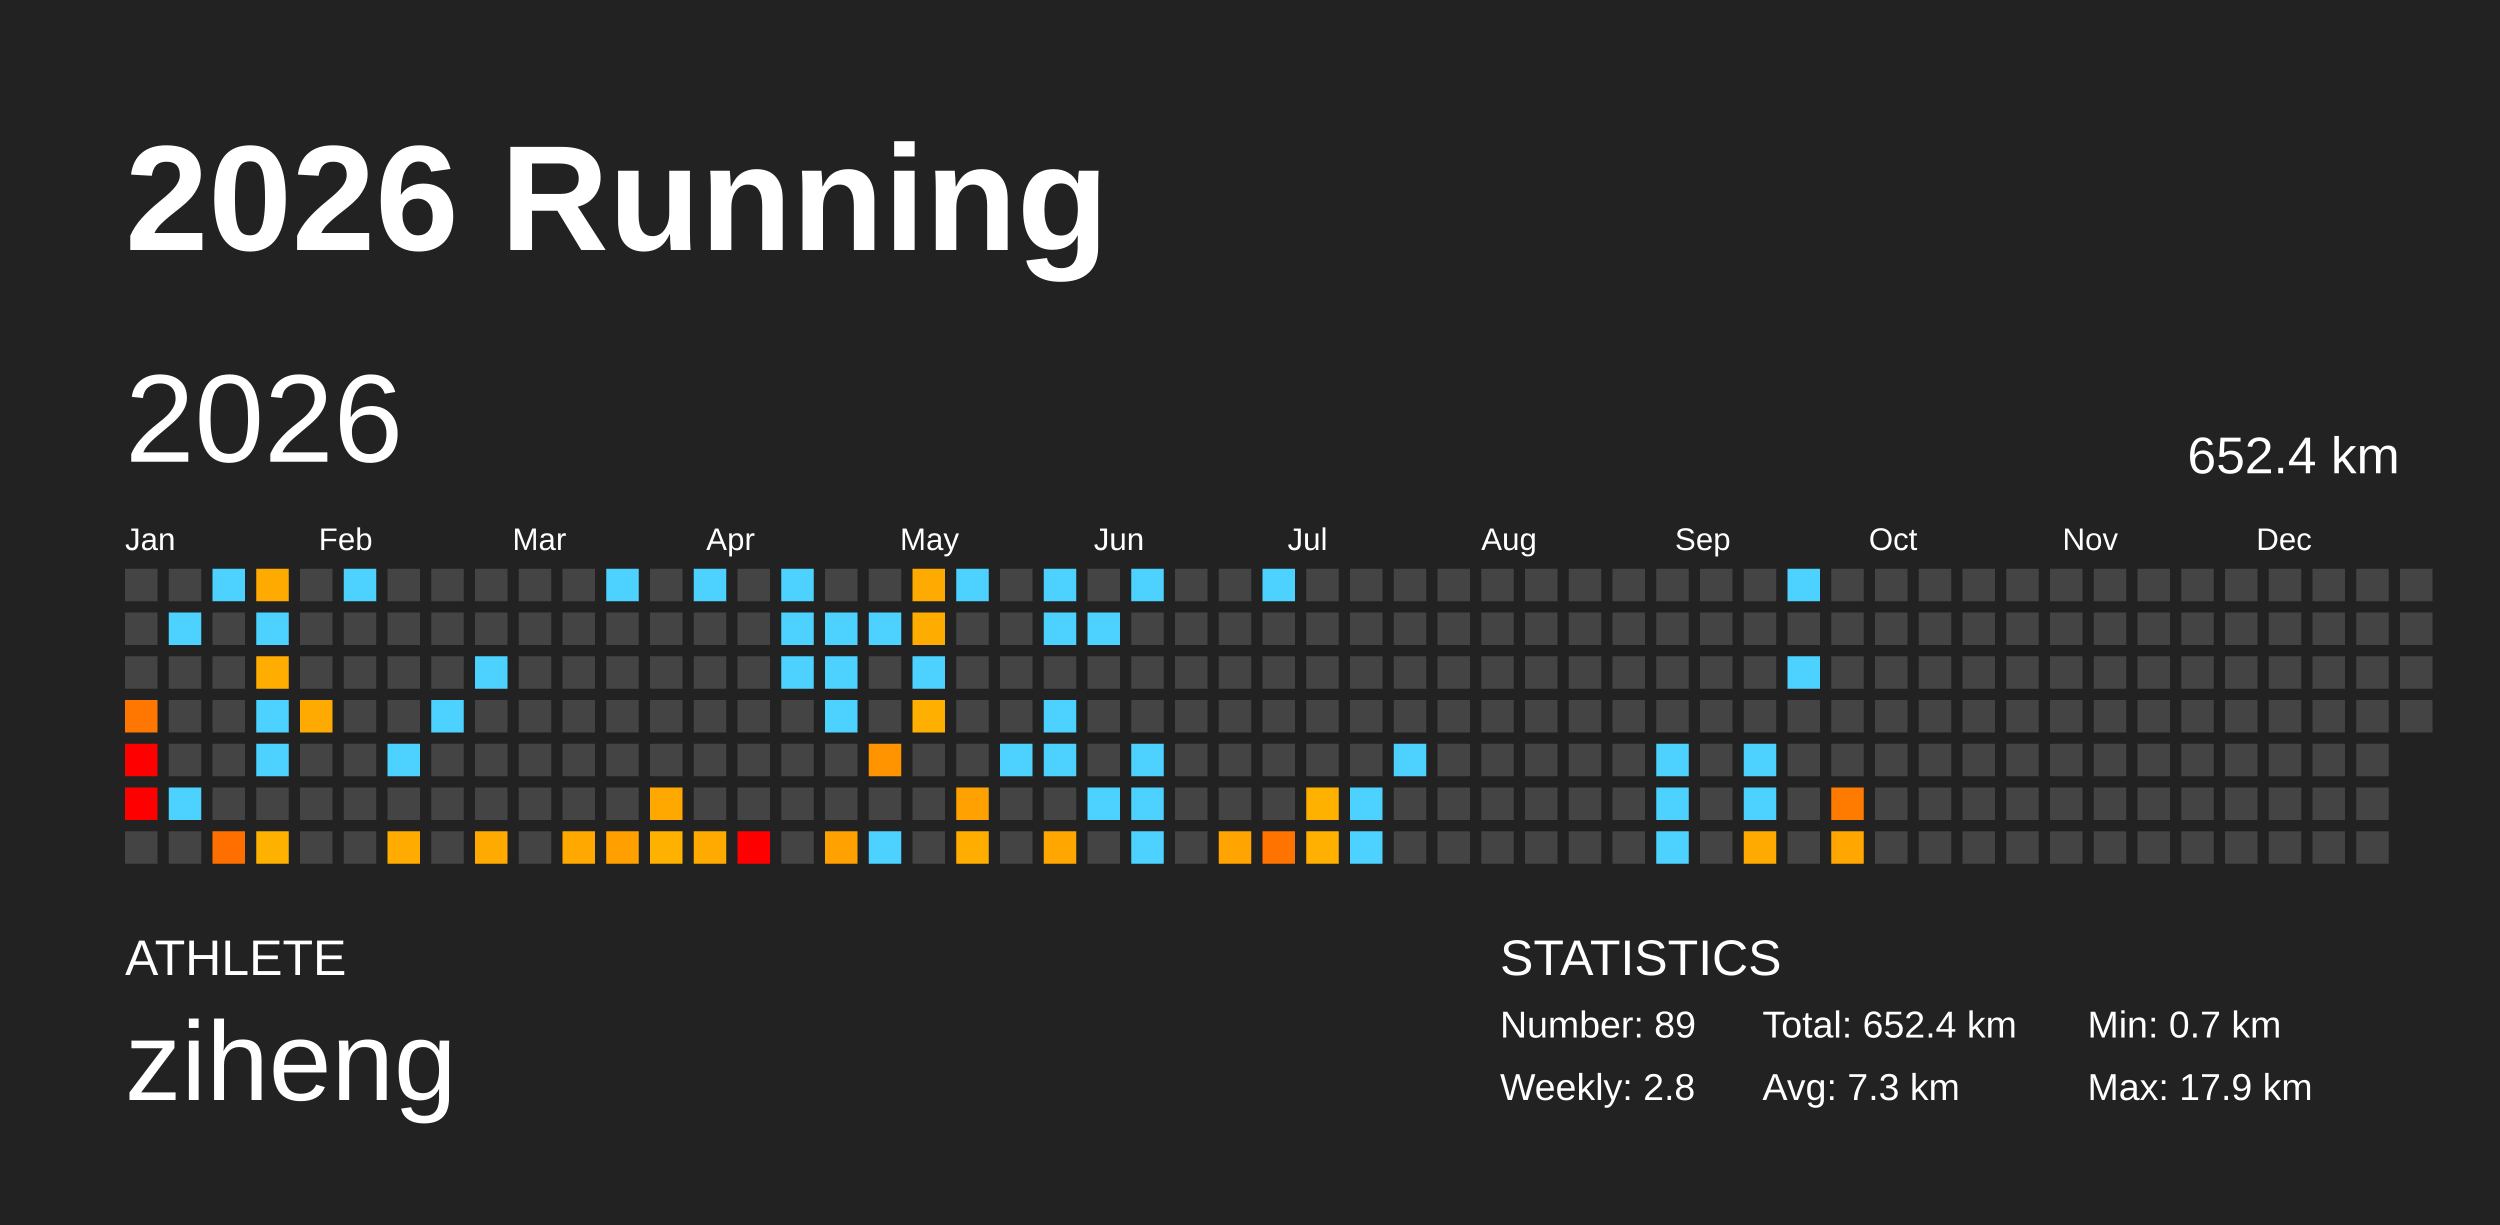
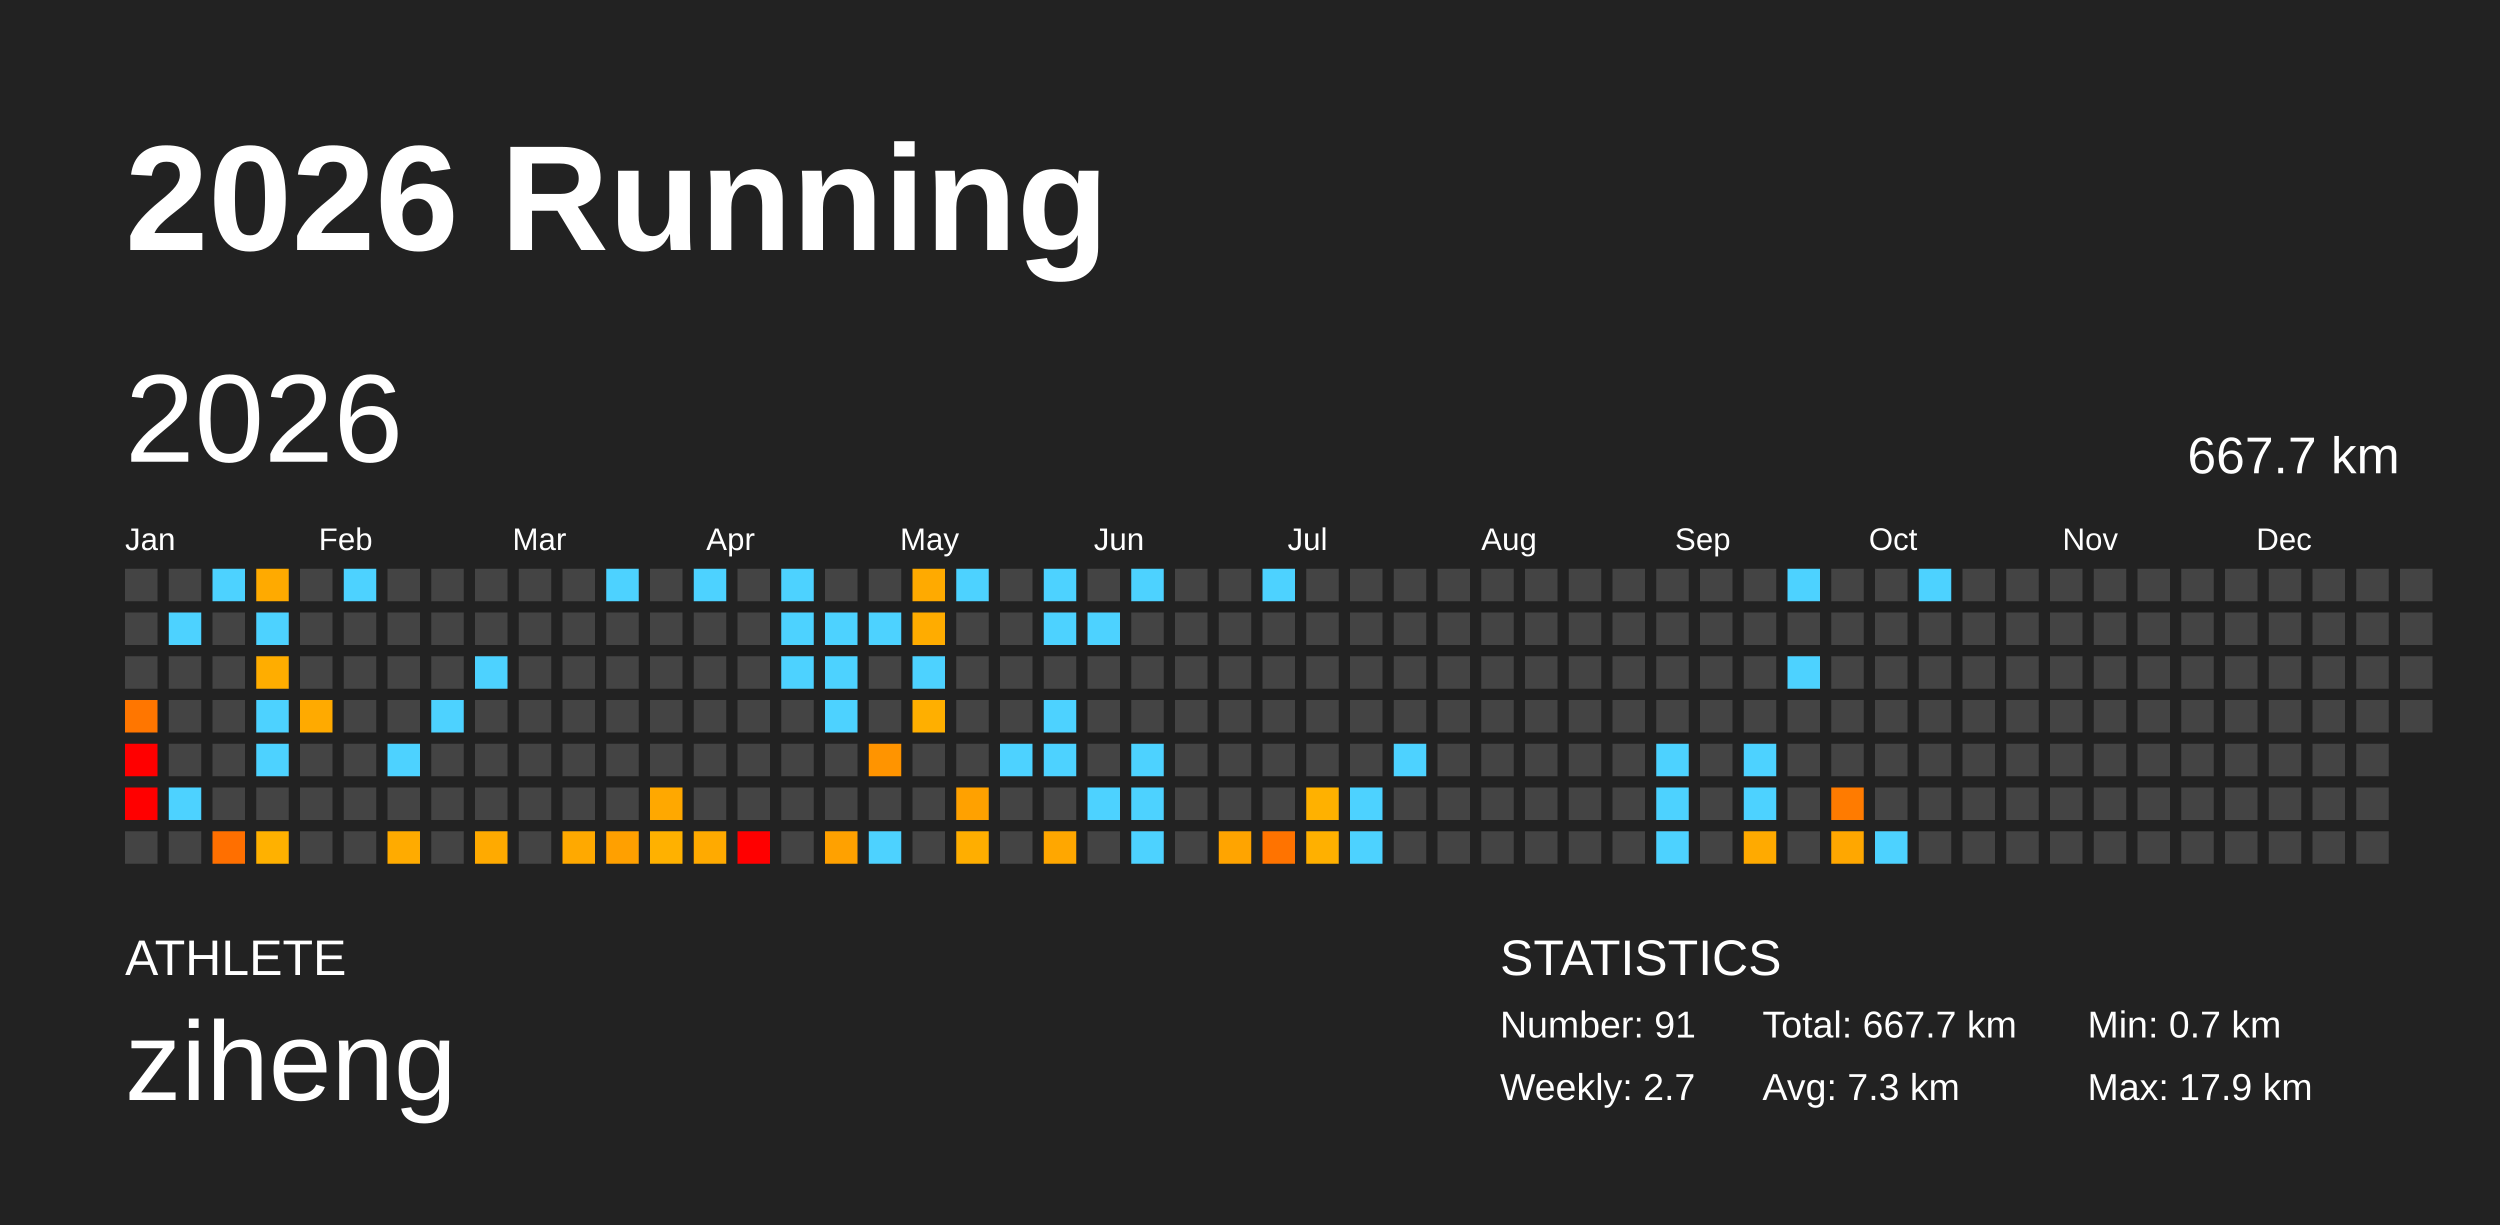
<svg xmlns="http://www.w3.org/2000/svg" baseProfile="full" height="98mm" version="1.1" viewBox="0,0,200,98" width="200mm">
  <defs />
  <rect fill="#222222" height="98" width="200" x="0" y="0" />
  <text fill="#FFFFFF" style="font-size:12px; font-family:Arial; font-weight:bold;" x="10" y="20">2026 Running</text>
  <text fill="#FFFFFF" style="font-size:4px; font-family:Arial" x="10" y="78">ATHLETE</text>
  <text fill="#FFFFFF" style="font-size:9px; font-family:Arial" x="10" y="88">ziheng</text>
  <text fill="#FFFFFF" style="font-size:4px; font-family:Arial" x="120" y="78">STATISTICS</text>
-   <text fill="#FFFFFF" style="font-size:3px; font-family:Arial" x="120" y="83">Number: 89</text>
-   <text fill="#FFFFFF" style="font-size:3px; font-family:Arial" x="120" y="88">Weekly: 2.8</text>
-   <text fill="#FFFFFF" style="font-size:3px; font-family:Arial" x="141" y="83">Total: 652.4 km</text>
+   <text fill="#FFFFFF" style="font-size:3px; font-family:Arial" x="120" y="83">Number: 91</text>
+   <text fill="#FFFFFF" style="font-size:3px; font-family:Arial" x="120" y="88">Weekly: 2.7</text>
+   <text fill="#FFFFFF" style="font-size:3px; font-family:Arial" x="141" y="83">Total: 667.7 km</text>
  <text fill="#FFFFFF" style="font-size:3px; font-family:Arial" x="141" y="88">Avg: 7.3 km</text>
  <text fill="#FFFFFF" style="font-size:3px; font-family:Arial" x="167" y="83">Min: 0.7 km</text>
  <text fill="#FFFFFF" style="font-size:3px; font-family:Arial" x="167" y="88">Max: 17.9 km</text>
  <text dominant-baseline="hanging" fill="#FFFFFF" style="font-size:10.0px; font-family:Arial;" x="10" y="30">2026</text>
-   <text dominant-baseline="hanging" fill="#FFFFFF" style="font-size:4.125px; font-family:Arial;" x="175" y="35">652.4 km</text>
+   <text dominant-baseline="hanging" fill="#FFFFFF" style="font-size:4.125px; font-family:Arial;" x="175" y="35">667.7 km</text>
  <text fill="#FFFFFF" style="font-size:2.5px; font-family:Arial" x="10.0" y="44">Jan</text>
  <text fill="#FFFFFF" style="font-size:2.5px; font-family:Arial" x="25.5" y="44">Feb</text>
  <text fill="#FFFFFF" style="font-size:2.5px; font-family:Arial" x="41.0" y="44">Mar</text>
  <text fill="#FFFFFF" style="font-size:2.5px; font-family:Arial" x="56.5" y="44">Apr</text>
  <text fill="#FFFFFF" style="font-size:2.5px; font-family:Arial" x="72.0" y="44">May</text>
  <text fill="#FFFFFF" style="font-size:2.5px; font-family:Arial" x="87.5" y="44">Jun</text>
  <text fill="#FFFFFF" style="font-size:2.5px; font-family:Arial" x="103.0" y="44">Jul</text>
  <text fill="#FFFFFF" style="font-size:2.5px; font-family:Arial" x="118.5" y="44">Aug</text>
  <text fill="#FFFFFF" style="font-size:2.5px; font-family:Arial" x="134.0" y="44">Sep</text>
  <text fill="#FFFFFF" style="font-size:2.5px; font-family:Arial" x="149.5" y="44">Oct</text>
  <text fill="#FFFFFF" style="font-size:2.5px; font-family:Arial" x="165.0" y="44">Nov</text>
  <text fill="#FFFFFF" style="font-size:2.5px; font-family:Arial" x="180.5" y="44">Dec</text>
  <rect fill="#444444" height="2.6" width="2.6" x="10.0" y="45.5" />
  <rect fill="#444444" height="2.6" width="2.6" x="10.0" y="49.0" />
  <rect fill="#444444" height="2.6" width="2.6" x="10.0" y="52.5" />
  <rect fill="#ff7600" height="2.6" width="2.6" x="10.0" y="56.0" />
  <rect fill="red" height="2.6" width="2.6" x="10.0" y="59.5" />
  <rect fill="red" height="2.6" width="2.6" x="10.0" y="63.0" />
  <rect fill="#444444" height="2.6" width="2.6" x="10.0" y="66.5" />
  <rect fill="#444444" height="2.6" width="2.6" x="13.5" y="45.5" />
  <rect fill="#4dd2ff" height="2.6" width="2.6" x="13.5" y="49.0" />
  <rect fill="#444444" height="2.6" width="2.6" x="13.5" y="52.5" />
  <rect fill="#444444" height="2.6" width="2.6" x="13.5" y="56.0" />
  <rect fill="#444444" height="2.6" width="2.6" x="13.5" y="59.5" />
  <rect fill="#4dd2ff" height="2.6" width="2.6" x="13.5" y="63.0" />
  <rect fill="#444444" height="2.6" width="2.6" x="13.5" y="66.5" />
  <rect fill="#4dd2ff" height="2.6" width="2.6" x="17.0" y="45.5" />
  <rect fill="#444444" height="2.6" width="2.6" x="17.0" y="49.0" />
  <rect fill="#444444" height="2.6" width="2.6" x="17.0" y="52.5" />
  <rect fill="#444444" height="2.6" width="2.6" x="17.0" y="56.0" />
  <rect fill="#444444" height="2.6" width="2.6" x="17.0" y="59.5" />
  <rect fill="#444444" height="2.6" width="2.6" x="17.0" y="63.0" />
  <rect fill="#ff6f00" height="2.6" width="2.6" x="17.0" y="66.5" />
  <rect fill="#ffaa00" height="2.6" width="2.6" x="20.5" y="45.5" />
  <rect fill="#4dd2ff" height="2.6" width="2.6" x="20.5" y="49.0" />
  <rect fill="#ffad00" height="2.6" width="2.6" x="20.5" y="52.5" />
  <rect fill="#4dd2ff" height="2.6" width="2.6" x="20.5" y="56.0" />
  <rect fill="#4dd2ff" height="2.6" width="2.6" x="20.5" y="59.5" />
  <rect fill="#444444" height="2.6" width="2.6" x="20.5" y="63.0" />
  <rect fill="#ffb100" height="2.6" width="2.6" x="20.5" y="66.5" />
  <rect fill="#444444" height="2.6" width="2.6" x="24.0" y="45.5" />
  <rect fill="#444444" height="2.6" width="2.6" x="24.0" y="49.0" />
  <rect fill="#444444" height="2.6" width="2.6" x="24.0" y="52.5" />
  <rect fill="#ffaa00" height="2.6" width="2.6" x="24.0" y="56.0" />
  <rect fill="#444444" height="2.6" width="2.6" x="24.0" y="59.5" />
  <rect fill="#444444" height="2.6" width="2.6" x="24.0" y="63.0" />
  <rect fill="#444444" height="2.6" width="2.6" x="24.0" y="66.5" />
  <rect fill="#4dd2ff" height="2.6" width="2.6" x="27.5" y="45.5" />
  <rect fill="#444444" height="2.6" width="2.6" x="27.5" y="49.0" />
  <rect fill="#444444" height="2.6" width="2.6" x="27.5" y="52.5" />
  <rect fill="#444444" height="2.6" width="2.6" x="27.5" y="56.0" />
  <rect fill="#444444" height="2.6" width="2.6" x="27.5" y="59.5" />
  <rect fill="#444444" height="2.6" width="2.6" x="27.5" y="63.0" />
  <rect fill="#444444" height="2.6" width="2.6" x="27.5" y="66.5" />
  <rect fill="#444444" height="2.6" width="2.6" x="31.0" y="45.5" />
  <rect fill="#444444" height="2.6" width="2.6" x="31.0" y="49.0" />
  <rect fill="#444444" height="2.6" width="2.6" x="31.0" y="52.5" />
  <rect fill="#444444" height="2.6" width="2.6" x="31.0" y="56.0" />
  <rect fill="#4dd2ff" height="2.6" width="2.6" x="31.0" y="59.5" />
  <rect fill="#444444" height="2.6" width="2.6" x="31.0" y="63.0" />
  <rect fill="#ffab00" height="2.6" width="2.6" x="31.0" y="66.5" />
  <rect fill="#444444" height="2.6" width="2.6" x="34.5" y="45.5" />
  <rect fill="#444444" height="2.6" width="2.6" x="34.5" y="49.0" />
  <rect fill="#444444" height="2.6" width="2.6" x="34.5" y="52.5" />
  <rect fill="#4dd2ff" height="2.6" width="2.6" x="34.5" y="56.0" />
  <rect fill="#444444" height="2.6" width="2.6" x="34.5" y="59.5" />
  <rect fill="#444444" height="2.6" width="2.6" x="34.5" y="63.0" />
  <rect fill="#444444" height="2.6" width="2.6" x="34.5" y="66.5" />
  <rect fill="#444444" height="2.6" width="2.6" x="38.0" y="45.5" />
  <rect fill="#444444" height="2.6" width="2.6" x="38.0" y="49.0" />
  <rect fill="#4dd2ff" height="2.6" width="2.6" x="38.0" y="52.5" />
  <rect fill="#444444" height="2.6" width="2.6" x="38.0" y="56.0" />
  <rect fill="#444444" height="2.6" width="2.6" x="38.0" y="59.5" />
  <rect fill="#444444" height="2.6" width="2.6" x="38.0" y="63.0" />
  <rect fill="#ffaa00" height="2.6" width="2.6" x="38.0" y="66.5" />
  <rect fill="#444444" height="2.6" width="2.6" x="41.5" y="45.5" />
  <rect fill="#444444" height="2.6" width="2.6" x="41.5" y="49.0" />
  <rect fill="#444444" height="2.6" width="2.6" x="41.5" y="52.5" />
  <rect fill="#444444" height="2.6" width="2.6" x="41.5" y="56.0" />
  <rect fill="#444444" height="2.6" width="2.6" x="41.5" y="59.5" />
  <rect fill="#444444" height="2.6" width="2.6" x="41.5" y="63.0" />
  <rect fill="#444444" height="2.6" width="2.6" x="41.5" y="66.5" />
  <rect fill="#444444" height="2.6" width="2.6" x="45.0" y="45.5" />
  <rect fill="#444444" height="2.6" width="2.6" x="45.0" y="49.0" />
  <rect fill="#444444" height="2.6" width="2.6" x="45.0" y="52.5" />
  <rect fill="#444444" height="2.6" width="2.6" x="45.0" y="56.0" />
  <rect fill="#444444" height="2.6" width="2.6" x="45.0" y="59.5" />
  <rect fill="#444444" height="2.6" width="2.6" x="45.0" y="63.0" />
  <rect fill="#ffa900" height="2.6" width="2.6" x="45.0" y="66.5" />
  <rect fill="#4dd2ff" height="2.6" width="2.6" x="48.5" y="45.5" />
  <rect fill="#444444" height="2.6" width="2.6" x="48.5" y="49.0" />
  <rect fill="#444444" height="2.6" width="2.6" x="48.5" y="52.5" />
  <rect fill="#444444" height="2.6" width="2.6" x="48.5" y="56.0" />
  <rect fill="#444444" height="2.6" width="2.6" x="48.5" y="59.5" />
  <rect fill="#444444" height="2.6" width="2.6" x="48.5" y="63.0" />
  <rect fill="#ffa000" height="2.6" width="2.6" x="48.5" y="66.5" />
  <rect fill="#444444" height="2.6" width="2.6" x="52.0" y="45.5" />
  <rect fill="#444444" height="2.6" width="2.6" x="52.0" y="49.0" />
  <rect fill="#444444" height="2.6" width="2.6" x="52.0" y="52.5" />
  <rect fill="#444444" height="2.6" width="2.6" x="52.0" y="56.0" />
  <rect fill="#444444" height="2.6" width="2.6" x="52.0" y="59.5" />
  <rect fill="#ffa800" height="2.6" width="2.6" x="52.0" y="63.0" />
  <rect fill="#ffb100" height="2.6" width="2.6" x="52.0" y="66.5" />
  <rect fill="#4dd2ff" height="2.6" width="2.6" x="55.5" y="45.5" />
  <rect fill="#444444" height="2.6" width="2.6" x="55.5" y="49.0" />
  <rect fill="#444444" height="2.6" width="2.6" x="55.5" y="52.5" />
  <rect fill="#444444" height="2.6" width="2.6" x="55.5" y="56.0" />
  <rect fill="#444444" height="2.6" width="2.6" x="55.5" y="59.5" />
  <rect fill="#444444" height="2.6" width="2.6" x="55.5" y="63.0" />
  <rect fill="#ffaa00" height="2.6" width="2.6" x="55.5" y="66.5" />
  <rect fill="#444444" height="2.6" width="2.6" x="59.0" y="45.5" />
  <rect fill="#444444" height="2.6" width="2.6" x="59.0" y="49.0" />
  <rect fill="#444444" height="2.6" width="2.6" x="59.0" y="52.5" />
  <rect fill="#444444" height="2.6" width="2.6" x="59.0" y="56.0" />
  <rect fill="#444444" height="2.6" width="2.6" x="59.0" y="59.5" />
  <rect fill="#444444" height="2.6" width="2.6" x="59.0" y="63.0" />
  <rect fill="red" height="2.6" width="2.6" x="59.0" y="66.5" />
  <rect fill="#4dd2ff" height="2.6" width="2.6" x="62.5" y="45.5" />
  <rect fill="#4dd2ff" height="2.6" width="2.6" x="62.5" y="49.0" />
  <rect fill="#4dd2ff" height="2.6" width="2.6" x="62.5" y="52.5" />
  <rect fill="#444444" height="2.6" width="2.6" x="62.5" y="56.0" />
  <rect fill="#444444" height="2.6" width="2.6" x="62.5" y="59.5" />
  <rect fill="#444444" height="2.6" width="2.6" x="62.5" y="63.0" />
  <rect fill="#444444" height="2.6" width="2.6" x="62.5" y="66.5" />
  <rect fill="#444444" height="2.6" width="2.6" x="66.0" y="45.5" />
  <rect fill="#4dd2ff" height="2.6" width="2.6" x="66.0" y="49.0" />
  <rect fill="#4dd2ff" height="2.6" width="2.6" x="66.0" y="52.5" />
  <rect fill="#4dd2ff" height="2.6" width="2.6" x="66.0" y="56.0" />
  <rect fill="#444444" height="2.6" width="2.6" x="66.0" y="59.5" />
  <rect fill="#444444" height="2.6" width="2.6" x="66.0" y="63.0" />
  <rect fill="#ffa100" height="2.6" width="2.6" x="66.0" y="66.5" />
  <rect fill="#444444" height="2.6" width="2.6" x="69.5" y="45.5" />
  <rect fill="#4dd2ff" height="2.6" width="2.6" x="69.5" y="49.0" />
  <rect fill="#444444" height="2.6" width="2.6" x="69.5" y="52.5" />
  <rect fill="#444444" height="2.6" width="2.6" x="69.5" y="56.0" />
  <rect fill="#ff9400" height="2.6" width="2.6" x="69.5" y="59.5" />
  <rect fill="#444444" height="2.6" width="2.6" x="69.5" y="63.0" />
  <rect fill="#4dd2ff" height="2.6" width="2.6" x="69.5" y="66.5" />
  <rect fill="#ffaa00" height="2.6" width="2.6" x="73.0" y="45.5" />
  <rect fill="#ffac00" height="2.6" width="2.6" x="73.0" y="49.0" />
  <rect fill="#4dd2ff" height="2.6" width="2.6" x="73.0" y="52.5" />
  <rect fill="#ffaf00" height="2.6" width="2.6" x="73.0" y="56.0" />
  <rect fill="#444444" height="2.6" width="2.6" x="73.0" y="59.5" />
  <rect fill="#444444" height="2.6" width="2.6" x="73.0" y="63.0" />
  <rect fill="#444444" height="2.6" width="2.6" x="73.0" y="66.5" />
  <rect fill="#4dd2ff" height="2.6" width="2.6" x="76.5" y="45.5" />
  <rect fill="#444444" height="2.6" width="2.6" x="76.5" y="49.0" />
  <rect fill="#444444" height="2.6" width="2.6" x="76.5" y="52.5" />
  <rect fill="#444444" height="2.6" width="2.6" x="76.5" y="56.0" />
  <rect fill="#444444" height="2.6" width="2.6" x="76.5" y="59.5" />
  <rect fill="#ffa100" height="2.6" width="2.6" x="76.5" y="63.0" />
  <rect fill="#ffae00" height="2.6" width="2.6" x="76.5" y="66.5" />
  <rect fill="#444444" height="2.6" width="2.6" x="80.0" y="45.5" />
  <rect fill="#444444" height="2.6" width="2.6" x="80.0" y="49.0" />
  <rect fill="#444444" height="2.6" width="2.6" x="80.0" y="52.5" />
  <rect fill="#444444" height="2.6" width="2.6" x="80.0" y="56.0" />
  <rect fill="#4dd2ff" height="2.6" width="2.6" x="80.0" y="59.5" />
  <rect fill="#444444" height="2.6" width="2.6" x="80.0" y="63.0" />
  <rect fill="#444444" height="2.6" width="2.6" x="80.0" y="66.5" />
  <rect fill="#4dd2ff" height="2.6" width="2.6" x="83.5" y="45.5" />
  <rect fill="#4dd2ff" height="2.6" width="2.6" x="83.5" y="49.0" />
  <rect fill="#444444" height="2.6" width="2.6" x="83.5" y="52.5" />
  <rect fill="#4dd2ff" height="2.6" width="2.6" x="83.5" y="56.0" />
  <rect fill="#4dd2ff" height="2.6" width="2.6" x="83.5" y="59.5" />
  <rect fill="#444444" height="2.6" width="2.6" x="83.5" y="63.0" />
  <rect fill="#ffa700" height="2.6" width="2.6" x="83.5" y="66.5" />
  <rect fill="#444444" height="2.6" width="2.6" x="87.0" y="45.5" />
  <rect fill="#4dd2ff" height="2.6" width="2.6" x="87.0" y="49.0" />
  <rect fill="#444444" height="2.6" width="2.6" x="87.0" y="52.5" />
  <rect fill="#444444" height="2.6" width="2.6" x="87.0" y="56.0" />
  <rect fill="#444444" height="2.6" width="2.6" x="87.0" y="59.5" />
  <rect fill="#4dd2ff" height="2.6" width="2.6" x="87.0" y="63.0" />
  <rect fill="#444444" height="2.6" width="2.6" x="87.0" y="66.5" />
  <rect fill="#4dd2ff" height="2.6" width="2.6" x="90.5" y="45.5" />
  <rect fill="#444444" height="2.6" width="2.6" x="90.5" y="49.0" />
  <rect fill="#444444" height="2.6" width="2.6" x="90.5" y="52.5" />
  <rect fill="#444444" height="2.6" width="2.6" x="90.5" y="56.0" />
  <rect fill="#4dd2ff" height="2.6" width="2.6" x="90.5" y="59.5" />
  <rect fill="#4dd2ff" height="2.6" width="2.6" x="90.5" y="63.0" />
  <rect fill="#4dd2ff" height="2.6" width="2.6" x="90.5" y="66.5" />
  <rect fill="#444444" height="2.6" width="2.6" x="94.0" y="45.5" />
  <rect fill="#444444" height="2.6" width="2.6" x="94.0" y="49.0" />
  <rect fill="#444444" height="2.6" width="2.6" x="94.0" y="52.5" />
  <rect fill="#444444" height="2.6" width="2.6" x="94.0" y="56.0" />
  <rect fill="#444444" height="2.6" width="2.6" x="94.0" y="59.5" />
  <rect fill="#444444" height="2.6" width="2.6" x="94.0" y="63.0" />
  <rect fill="#444444" height="2.6" width="2.6" x="94.0" y="66.5" />
  <rect fill="#444444" height="2.6" width="2.6" x="97.5" y="45.5" />
  <rect fill="#444444" height="2.6" width="2.6" x="97.5" y="49.0" />
  <rect fill="#444444" height="2.6" width="2.6" x="97.5" y="52.5" />
  <rect fill="#444444" height="2.6" width="2.6" x="97.5" y="56.0" />
  <rect fill="#444444" height="2.6" width="2.6" x="97.5" y="59.5" />
  <rect fill="#444444" height="2.6" width="2.6" x="97.5" y="63.0" />
  <rect fill="#ffa400" height="2.6" width="2.6" x="97.5" y="66.5" />
  <rect fill="#4dd2ff" height="2.6" width="2.6" x="101.0" y="45.5" />
  <rect fill="#444444" height="2.6" width="2.6" x="101.0" y="49.0" />
  <rect fill="#444444" height="2.6" width="2.6" x="101.0" y="52.5" />
  <rect fill="#444444" height="2.6" width="2.6" x="101.0" y="56.0" />
  <rect fill="#444444" height="2.6" width="2.6" x="101.0" y="59.5" />
  <rect fill="#444444" height="2.6" width="2.6" x="101.0" y="63.0" />
  <rect fill="#ff7300" height="2.6" width="2.6" x="101.0" y="66.5" />
  <rect fill="#444444" height="2.6" width="2.6" x="104.5" y="45.5" />
  <rect fill="#444444" height="2.6" width="2.6" x="104.5" y="49.0" />
  <rect fill="#444444" height="2.6" width="2.6" x="104.5" y="52.5" />
  <rect fill="#444444" height="2.6" width="2.6" x="104.5" y="56.0" />
  <rect fill="#444444" height="2.6" width="2.6" x="104.5" y="59.5" />
  <rect fill="#ffb100" height="2.6" width="2.6" x="104.5" y="63.0" />
  <rect fill="#ffb000" height="2.6" width="2.6" x="104.5" y="66.5" />
  <rect fill="#444444" height="2.6" width="2.6" x="108.0" y="45.5" />
  <rect fill="#444444" height="2.6" width="2.6" x="108.0" y="49.0" />
  <rect fill="#444444" height="2.6" width="2.6" x="108.0" y="52.5" />
  <rect fill="#444444" height="2.6" width="2.6" x="108.0" y="56.0" />
  <rect fill="#444444" height="2.6" width="2.6" x="108.0" y="59.5" />
  <rect fill="#4dd2ff" height="2.6" width="2.6" x="108.0" y="63.0" />
  <rect fill="#4dd2ff" height="2.6" width="2.6" x="108.0" y="66.5" />
  <rect fill="#444444" height="2.6" width="2.6" x="111.5" y="45.5" />
  <rect fill="#444444" height="2.6" width="2.6" x="111.5" y="49.0" />
  <rect fill="#444444" height="2.6" width="2.6" x="111.5" y="52.5" />
  <rect fill="#444444" height="2.6" width="2.6" x="111.5" y="56.0" />
  <rect fill="#4dd2ff" height="2.6" width="2.6" x="111.5" y="59.5" />
  <rect fill="#444444" height="2.6" width="2.6" x="111.5" y="63.0" />
  <rect fill="#444444" height="2.6" width="2.6" x="111.5" y="66.5" />
  <rect fill="#444444" height="2.6" width="2.6" x="115.0" y="45.5" />
  <rect fill="#444444" height="2.6" width="2.6" x="115.0" y="49.0" />
  <rect fill="#444444" height="2.6" width="2.6" x="115.0" y="52.5" />
  <rect fill="#444444" height="2.6" width="2.6" x="115.0" y="56.0" />
  <rect fill="#444444" height="2.6" width="2.6" x="115.0" y="59.5" />
  <rect fill="#444444" height="2.6" width="2.6" x="115.0" y="63.0" />
  <rect fill="#444444" height="2.6" width="2.6" x="115.0" y="66.5" />
  <rect fill="#444444" height="2.6" width="2.6" x="118.5" y="45.5" />
  <rect fill="#444444" height="2.6" width="2.6" x="118.5" y="49.0" />
  <rect fill="#444444" height="2.6" width="2.6" x="118.5" y="52.5" />
  <rect fill="#444444" height="2.6" width="2.6" x="118.5" y="56.0" />
  <rect fill="#444444" height="2.6" width="2.6" x="118.5" y="59.5" />
  <rect fill="#444444" height="2.6" width="2.6" x="118.5" y="63.0" />
  <rect fill="#444444" height="2.6" width="2.6" x="118.5" y="66.5" />
  <rect fill="#444444" height="2.6" width="2.6" x="122.0" y="45.5" />
  <rect fill="#444444" height="2.6" width="2.6" x="122.0" y="49.0" />
  <rect fill="#444444" height="2.6" width="2.6" x="122.0" y="52.5" />
  <rect fill="#444444" height="2.6" width="2.6" x="122.0" y="56.0" />
  <rect fill="#444444" height="2.6" width="2.6" x="122.0" y="59.5" />
  <rect fill="#444444" height="2.6" width="2.6" x="122.0" y="63.0" />
  <rect fill="#444444" height="2.6" width="2.6" x="122.0" y="66.5" />
  <rect fill="#444444" height="2.6" width="2.6" x="125.5" y="45.5" />
  <rect fill="#444444" height="2.6" width="2.6" x="125.5" y="49.0" />
  <rect fill="#444444" height="2.6" width="2.6" x="125.5" y="52.5" />
  <rect fill="#444444" height="2.6" width="2.6" x="125.5" y="56.0" />
  <rect fill="#444444" height="2.6" width="2.6" x="125.5" y="59.5" />
  <rect fill="#444444" height="2.6" width="2.6" x="125.5" y="63.0" />
  <rect fill="#444444" height="2.6" width="2.6" x="125.5" y="66.5" />
  <rect fill="#444444" height="2.6" width="2.6" x="129.0" y="45.5" />
  <rect fill="#444444" height="2.6" width="2.6" x="129.0" y="49.0" />
  <rect fill="#444444" height="2.6" width="2.6" x="129.0" y="52.5" />
  <rect fill="#444444" height="2.6" width="2.6" x="129.0" y="56.0" />
  <rect fill="#444444" height="2.6" width="2.6" x="129.0" y="59.5" />
  <rect fill="#444444" height="2.6" width="2.6" x="129.0" y="63.0" />
  <rect fill="#444444" height="2.6" width="2.6" x="129.0" y="66.5" />
  <rect fill="#444444" height="2.6" width="2.6" x="132.5" y="45.5" />
  <rect fill="#444444" height="2.6" width="2.6" x="132.5" y="49.0" />
  <rect fill="#444444" height="2.6" width="2.6" x="132.5" y="52.5" />
  <rect fill="#444444" height="2.6" width="2.6" x="132.5" y="56.0" />
  <rect fill="#4dd2ff" height="2.6" width="2.6" x="132.5" y="59.5" />
  <rect fill="#4dd2ff" height="2.6" width="2.6" x="132.5" y="63.0" />
  <rect fill="#4dd2ff" height="2.6" width="2.6" x="132.5" y="66.5" />
  <rect fill="#444444" height="2.6" width="2.6" x="136.0" y="45.5" />
  <rect fill="#444444" height="2.6" width="2.6" x="136.0" y="49.0" />
  <rect fill="#444444" height="2.6" width="2.6" x="136.0" y="52.5" />
  <rect fill="#444444" height="2.6" width="2.6" x="136.0" y="56.0" />
  <rect fill="#444444" height="2.6" width="2.6" x="136.0" y="59.5" />
  <rect fill="#444444" height="2.6" width="2.6" x="136.0" y="63.0" />
  <rect fill="#444444" height="2.6" width="2.6" x="136.0" y="66.5" />
  <rect fill="#444444" height="2.6" width="2.6" x="139.5" y="45.5" />
  <rect fill="#444444" height="2.6" width="2.6" x="139.5" y="49.0" />
  <rect fill="#444444" height="2.6" width="2.6" x="139.5" y="52.5" />
  <rect fill="#444444" height="2.6" width="2.6" x="139.5" y="56.0" />
  <rect fill="#4dd2ff" height="2.6" width="2.6" x="139.5" y="59.5" />
  <rect fill="#4dd2ff" height="2.6" width="2.6" x="139.5" y="63.0" />
  <rect fill="#ffaa00" height="2.6" width="2.6" x="139.5" y="66.5" />
  <rect fill="#4dd2ff" height="2.6" width="2.6" x="143.0" y="45.5" />
  <rect fill="#444444" height="2.6" width="2.6" x="143.0" y="49.0" />
  <rect fill="#4dd2ff" height="2.6" width="2.6" x="143.0" y="52.5" />
  <rect fill="#444444" height="2.6" width="2.6" x="143.0" y="56.0" />
  <rect fill="#444444" height="2.6" width="2.6" x="143.0" y="59.5" />
  <rect fill="#444444" height="2.6" width="2.6" x="143.0" y="63.0" />
  <rect fill="#444444" height="2.6" width="2.6" x="143.0" y="66.5" />
  <rect fill="#444444" height="2.6" width="2.6" x="146.5" y="45.5" />
  <rect fill="#444444" height="2.6" width="2.6" x="146.5" y="49.0" />
  <rect fill="#444444" height="2.6" width="2.6" x="146.5" y="52.5" />
  <rect fill="#444444" height="2.6" width="2.6" x="146.5" y="56.0" />
  <rect fill="#444444" height="2.6" width="2.6" x="146.5" y="59.5" />
  <rect fill="#ff7b00" height="2.6" width="2.6" x="146.5" y="63.0" />
  <rect fill="#ffa700" height="2.6" width="2.6" x="146.5" y="66.5" />
  <rect fill="#444444" height="2.6" width="2.6" x="150.0" y="45.5" />
  <rect fill="#444444" height="2.6" width="2.6" x="150.0" y="49.0" />
  <rect fill="#444444" height="2.6" width="2.6" x="150.0" y="52.5" />
  <rect fill="#444444" height="2.6" width="2.6" x="150.0" y="56.0" />
  <rect fill="#444444" height="2.6" width="2.6" x="150.0" y="59.5" />
  <rect fill="#444444" height="2.6" width="2.6" x="150.0" y="63.0" />
-   <rect fill="#444444" height="2.6" width="2.6" x="150.0" y="66.5" />
-   <rect fill="#444444" height="2.6" width="2.6" x="153.5" y="45.5" />
+   <rect fill="#4dd2ff" height="2.6" width="2.6" x="150.0" y="66.5" />
+   <rect fill="#4dd2ff" height="2.6" width="2.6" x="153.5" y="45.5" />
  <rect fill="#444444" height="2.6" width="2.6" x="153.5" y="49.0" />
  <rect fill="#444444" height="2.6" width="2.6" x="153.5" y="52.5" />
  <rect fill="#444444" height="2.6" width="2.6" x="153.5" y="56.0" />
  <rect fill="#444444" height="2.6" width="2.6" x="153.5" y="59.5" />
  <rect fill="#444444" height="2.6" width="2.6" x="153.5" y="63.0" />
  <rect fill="#444444" height="2.6" width="2.6" x="153.5" y="66.5" />
  <rect fill="#444444" height="2.6" width="2.6" x="157.0" y="45.5" />
  <rect fill="#444444" height="2.6" width="2.6" x="157.0" y="49.0" />
  <rect fill="#444444" height="2.6" width="2.6" x="157.0" y="52.5" />
  <rect fill="#444444" height="2.6" width="2.6" x="157.0" y="56.0" />
  <rect fill="#444444" height="2.6" width="2.6" x="157.0" y="59.5" />
  <rect fill="#444444" height="2.6" width="2.6" x="157.0" y="63.0" />
  <rect fill="#444444" height="2.6" width="2.6" x="157.0" y="66.5" />
  <rect fill="#444444" height="2.6" width="2.6" x="160.5" y="45.5" />
  <rect fill="#444444" height="2.6" width="2.6" x="160.5" y="49.0" />
  <rect fill="#444444" height="2.6" width="2.6" x="160.5" y="52.5" />
  <rect fill="#444444" height="2.6" width="2.6" x="160.5" y="56.0" />
  <rect fill="#444444" height="2.6" width="2.6" x="160.5" y="59.5" />
  <rect fill="#444444" height="2.6" width="2.6" x="160.5" y="63.0" />
  <rect fill="#444444" height="2.6" width="2.6" x="160.5" y="66.5" />
  <rect fill="#444444" height="2.6" width="2.6" x="164.0" y="45.5" />
  <rect fill="#444444" height="2.6" width="2.6" x="164.0" y="49.0" />
  <rect fill="#444444" height="2.6" width="2.6" x="164.0" y="52.5" />
  <rect fill="#444444" height="2.6" width="2.6" x="164.0" y="56.0" />
  <rect fill="#444444" height="2.6" width="2.6" x="164.0" y="59.5" />
  <rect fill="#444444" height="2.6" width="2.6" x="164.0" y="63.0" />
  <rect fill="#444444" height="2.6" width="2.6" x="164.0" y="66.5" />
  <rect fill="#444444" height="2.6" width="2.6" x="167.5" y="45.5" />
  <rect fill="#444444" height="2.6" width="2.6" x="167.5" y="49.0" />
  <rect fill="#444444" height="2.6" width="2.6" x="167.5" y="52.5" />
  <rect fill="#444444" height="2.6" width="2.6" x="167.5" y="56.0" />
  <rect fill="#444444" height="2.6" width="2.6" x="167.5" y="59.5" />
  <rect fill="#444444" height="2.6" width="2.6" x="167.5" y="63.0" />
  <rect fill="#444444" height="2.6" width="2.6" x="167.5" y="66.5" />
  <rect fill="#444444" height="2.6" width="2.6" x="171.0" y="45.5" />
  <rect fill="#444444" height="2.6" width="2.6" x="171.0" y="49.0" />
  <rect fill="#444444" height="2.6" width="2.6" x="171.0" y="52.5" />
  <rect fill="#444444" height="2.6" width="2.6" x="171.0" y="56.0" />
  <rect fill="#444444" height="2.6" width="2.6" x="171.0" y="59.5" />
  <rect fill="#444444" height="2.6" width="2.6" x="171.0" y="63.0" />
  <rect fill="#444444" height="2.6" width="2.6" x="171.0" y="66.5" />
  <rect fill="#444444" height="2.6" width="2.6" x="174.5" y="45.5" />
  <rect fill="#444444" height="2.6" width="2.6" x="174.5" y="49.0" />
  <rect fill="#444444" height="2.6" width="2.6" x="174.5" y="52.5" />
  <rect fill="#444444" height="2.6" width="2.6" x="174.5" y="56.0" />
  <rect fill="#444444" height="2.6" width="2.6" x="174.5" y="59.5" />
  <rect fill="#444444" height="2.6" width="2.6" x="174.5" y="63.0" />
  <rect fill="#444444" height="2.6" width="2.6" x="174.5" y="66.5" />
  <rect fill="#444444" height="2.6" width="2.6" x="178.0" y="45.5" />
  <rect fill="#444444" height="2.6" width="2.6" x="178.0" y="49.0" />
  <rect fill="#444444" height="2.6" width="2.6" x="178.0" y="52.5" />
  <rect fill="#444444" height="2.6" width="2.6" x="178.0" y="56.0" />
  <rect fill="#444444" height="2.6" width="2.6" x="178.0" y="59.5" />
  <rect fill="#444444" height="2.6" width="2.6" x="178.0" y="63.0" />
  <rect fill="#444444" height="2.6" width="2.6" x="178.0" y="66.5" />
  <rect fill="#444444" height="2.6" width="2.6" x="181.5" y="45.5" />
  <rect fill="#444444" height="2.6" width="2.6" x="181.5" y="49.0" />
  <rect fill="#444444" height="2.6" width="2.6" x="181.5" y="52.5" />
  <rect fill="#444444" height="2.6" width="2.6" x="181.5" y="56.0" />
  <rect fill="#444444" height="2.6" width="2.6" x="181.5" y="59.5" />
  <rect fill="#444444" height="2.6" width="2.6" x="181.5" y="63.0" />
  <rect fill="#444444" height="2.6" width="2.6" x="181.5" y="66.5" />
  <rect fill="#444444" height="2.6" width="2.6" x="185.0" y="45.5" />
  <rect fill="#444444" height="2.6" width="2.6" x="185.0" y="49.0" />
  <rect fill="#444444" height="2.6" width="2.6" x="185.0" y="52.5" />
  <rect fill="#444444" height="2.6" width="2.6" x="185.0" y="56.0" />
  <rect fill="#444444" height="2.6" width="2.6" x="185.0" y="59.5" />
  <rect fill="#444444" height="2.6" width="2.6" x="185.0" y="63.0" />
  <rect fill="#444444" height="2.6" width="2.6" x="185.0" y="66.5" />
  <rect fill="#444444" height="2.6" width="2.6" x="188.5" y="45.5" />
  <rect fill="#444444" height="2.6" width="2.6" x="188.5" y="49.0" />
  <rect fill="#444444" height="2.6" width="2.6" x="188.5" y="52.5" />
  <rect fill="#444444" height="2.6" width="2.6" x="188.5" y="56.0" />
  <rect fill="#444444" height="2.6" width="2.6" x="188.5" y="59.5" />
  <rect fill="#444444" height="2.6" width="2.6" x="188.5" y="63.0" />
  <rect fill="#444444" height="2.6" width="2.6" x="188.5" y="66.5" />
  <rect fill="#444444" height="2.6" width="2.6" x="192.0" y="45.5" />
  <rect fill="#444444" height="2.6" width="2.6" x="192.0" y="49.0" />
  <rect fill="#444444" height="2.6" width="2.6" x="192.0" y="52.5" />
  <rect fill="#444444" height="2.6" width="2.6" x="192.0" y="56.0" />
</svg>
